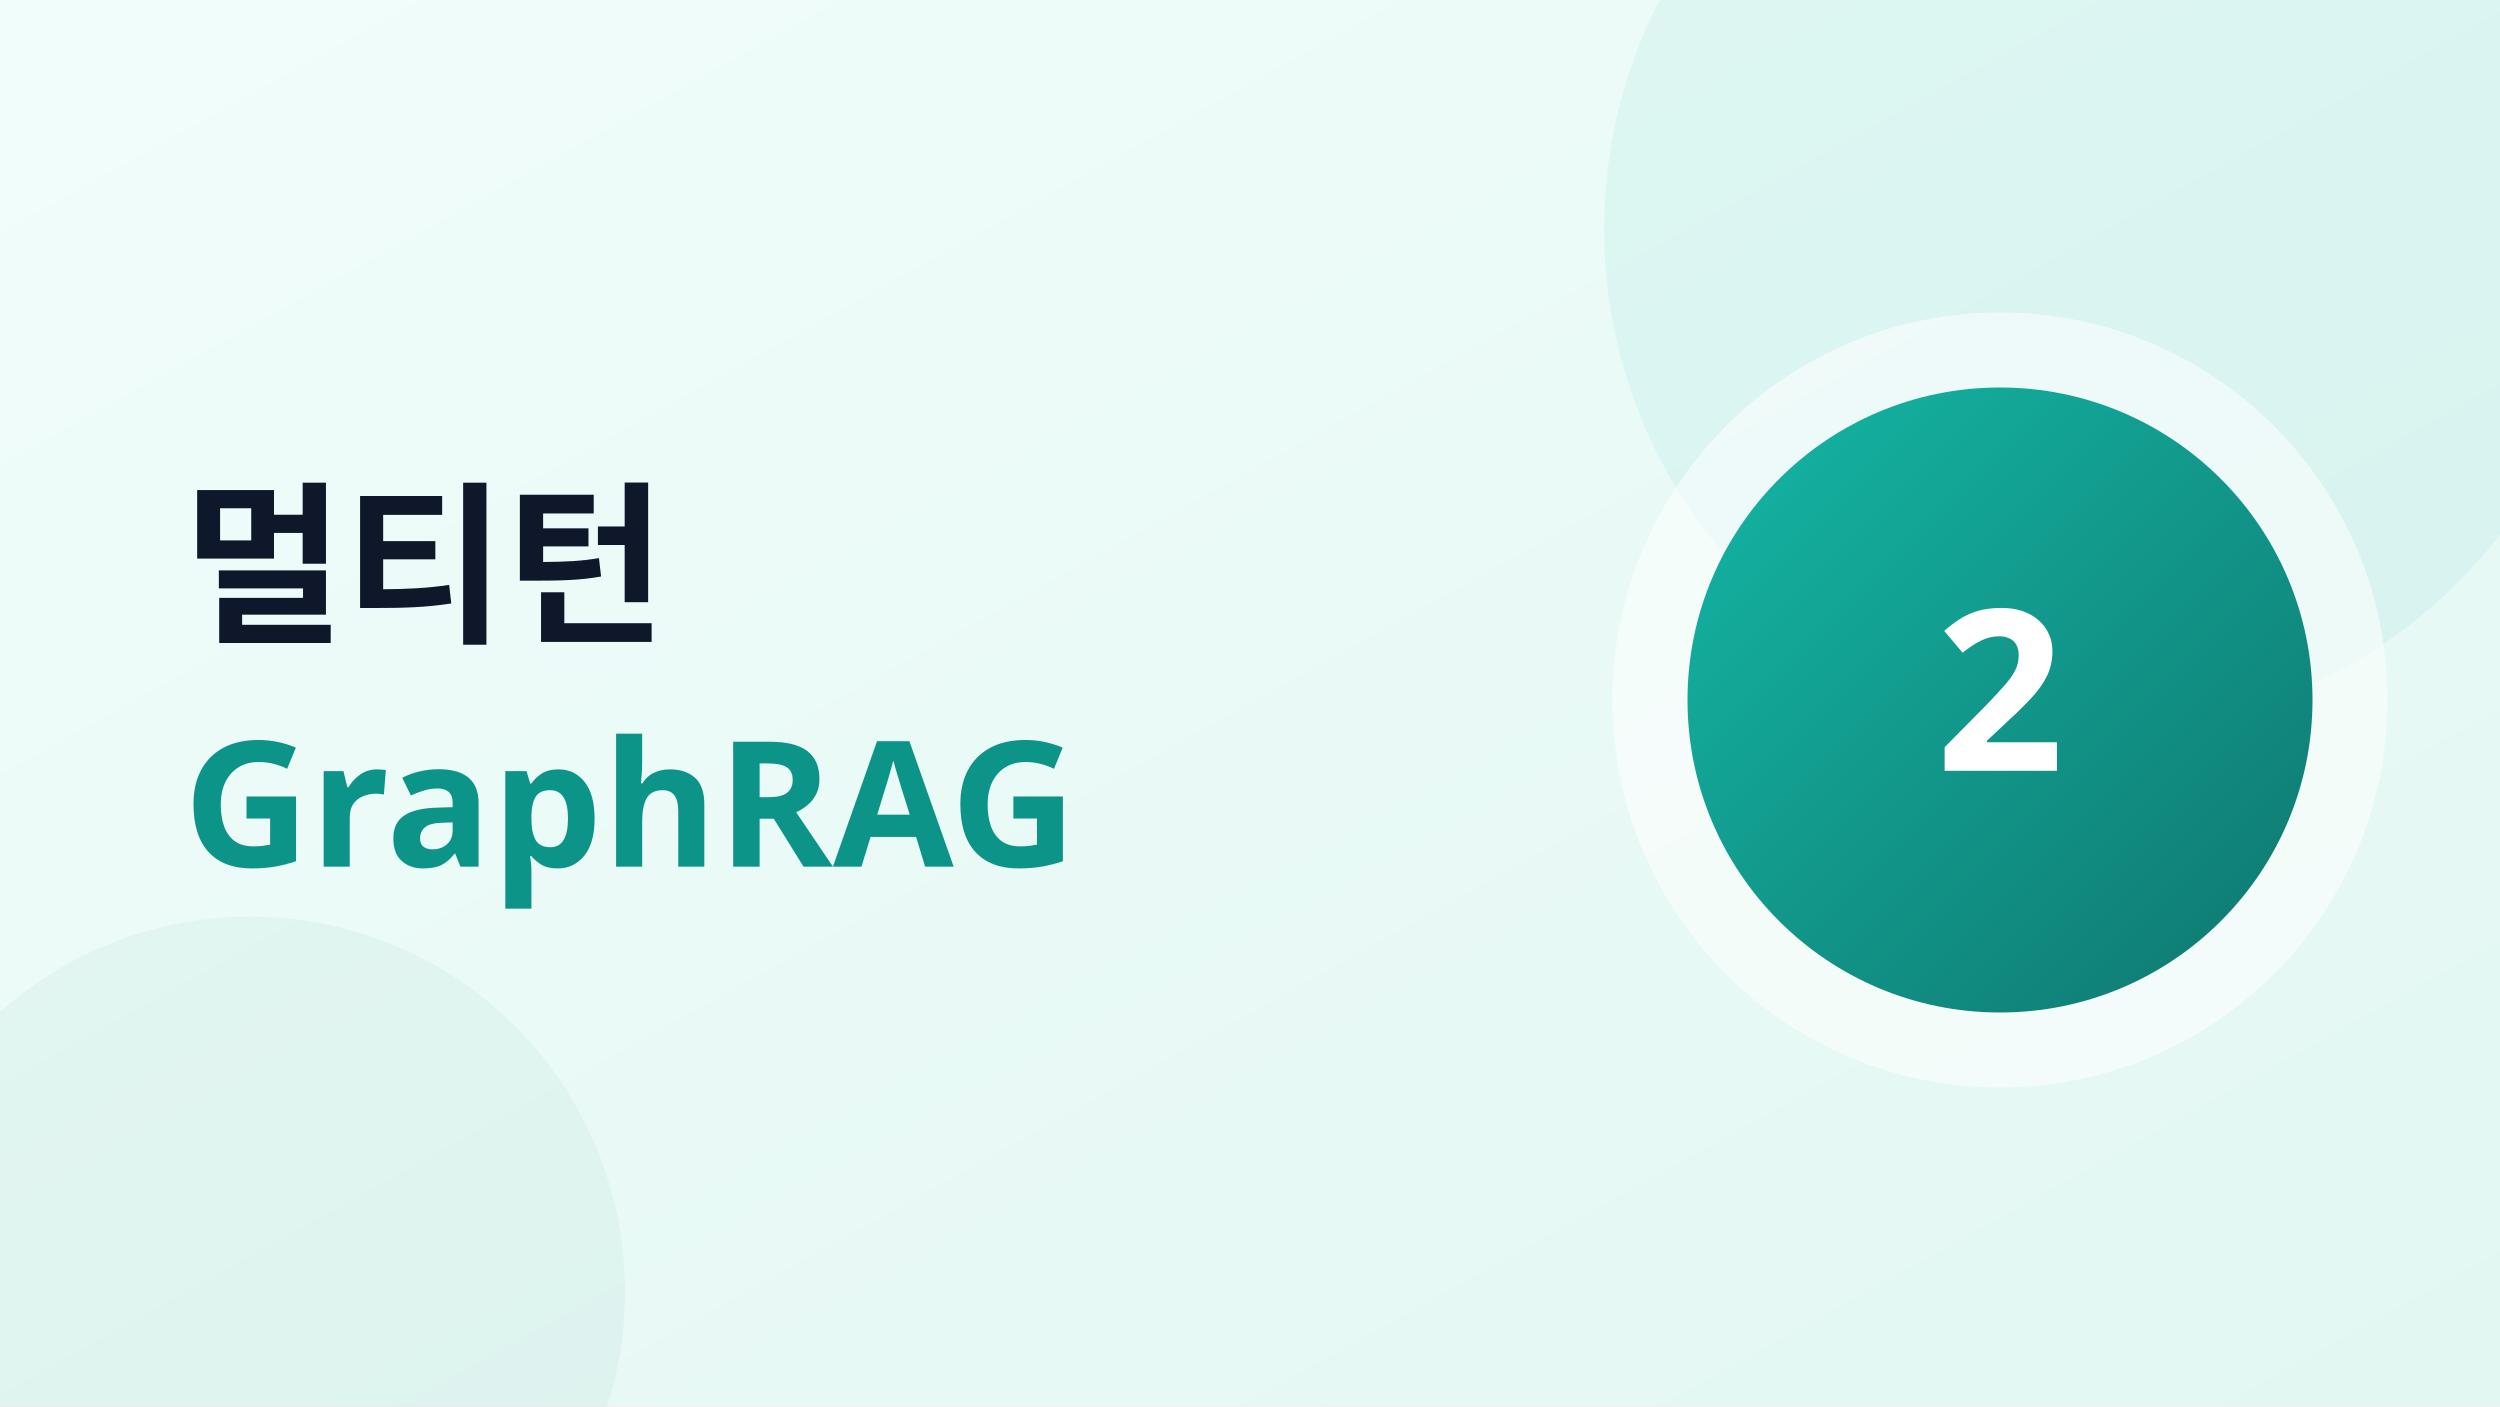
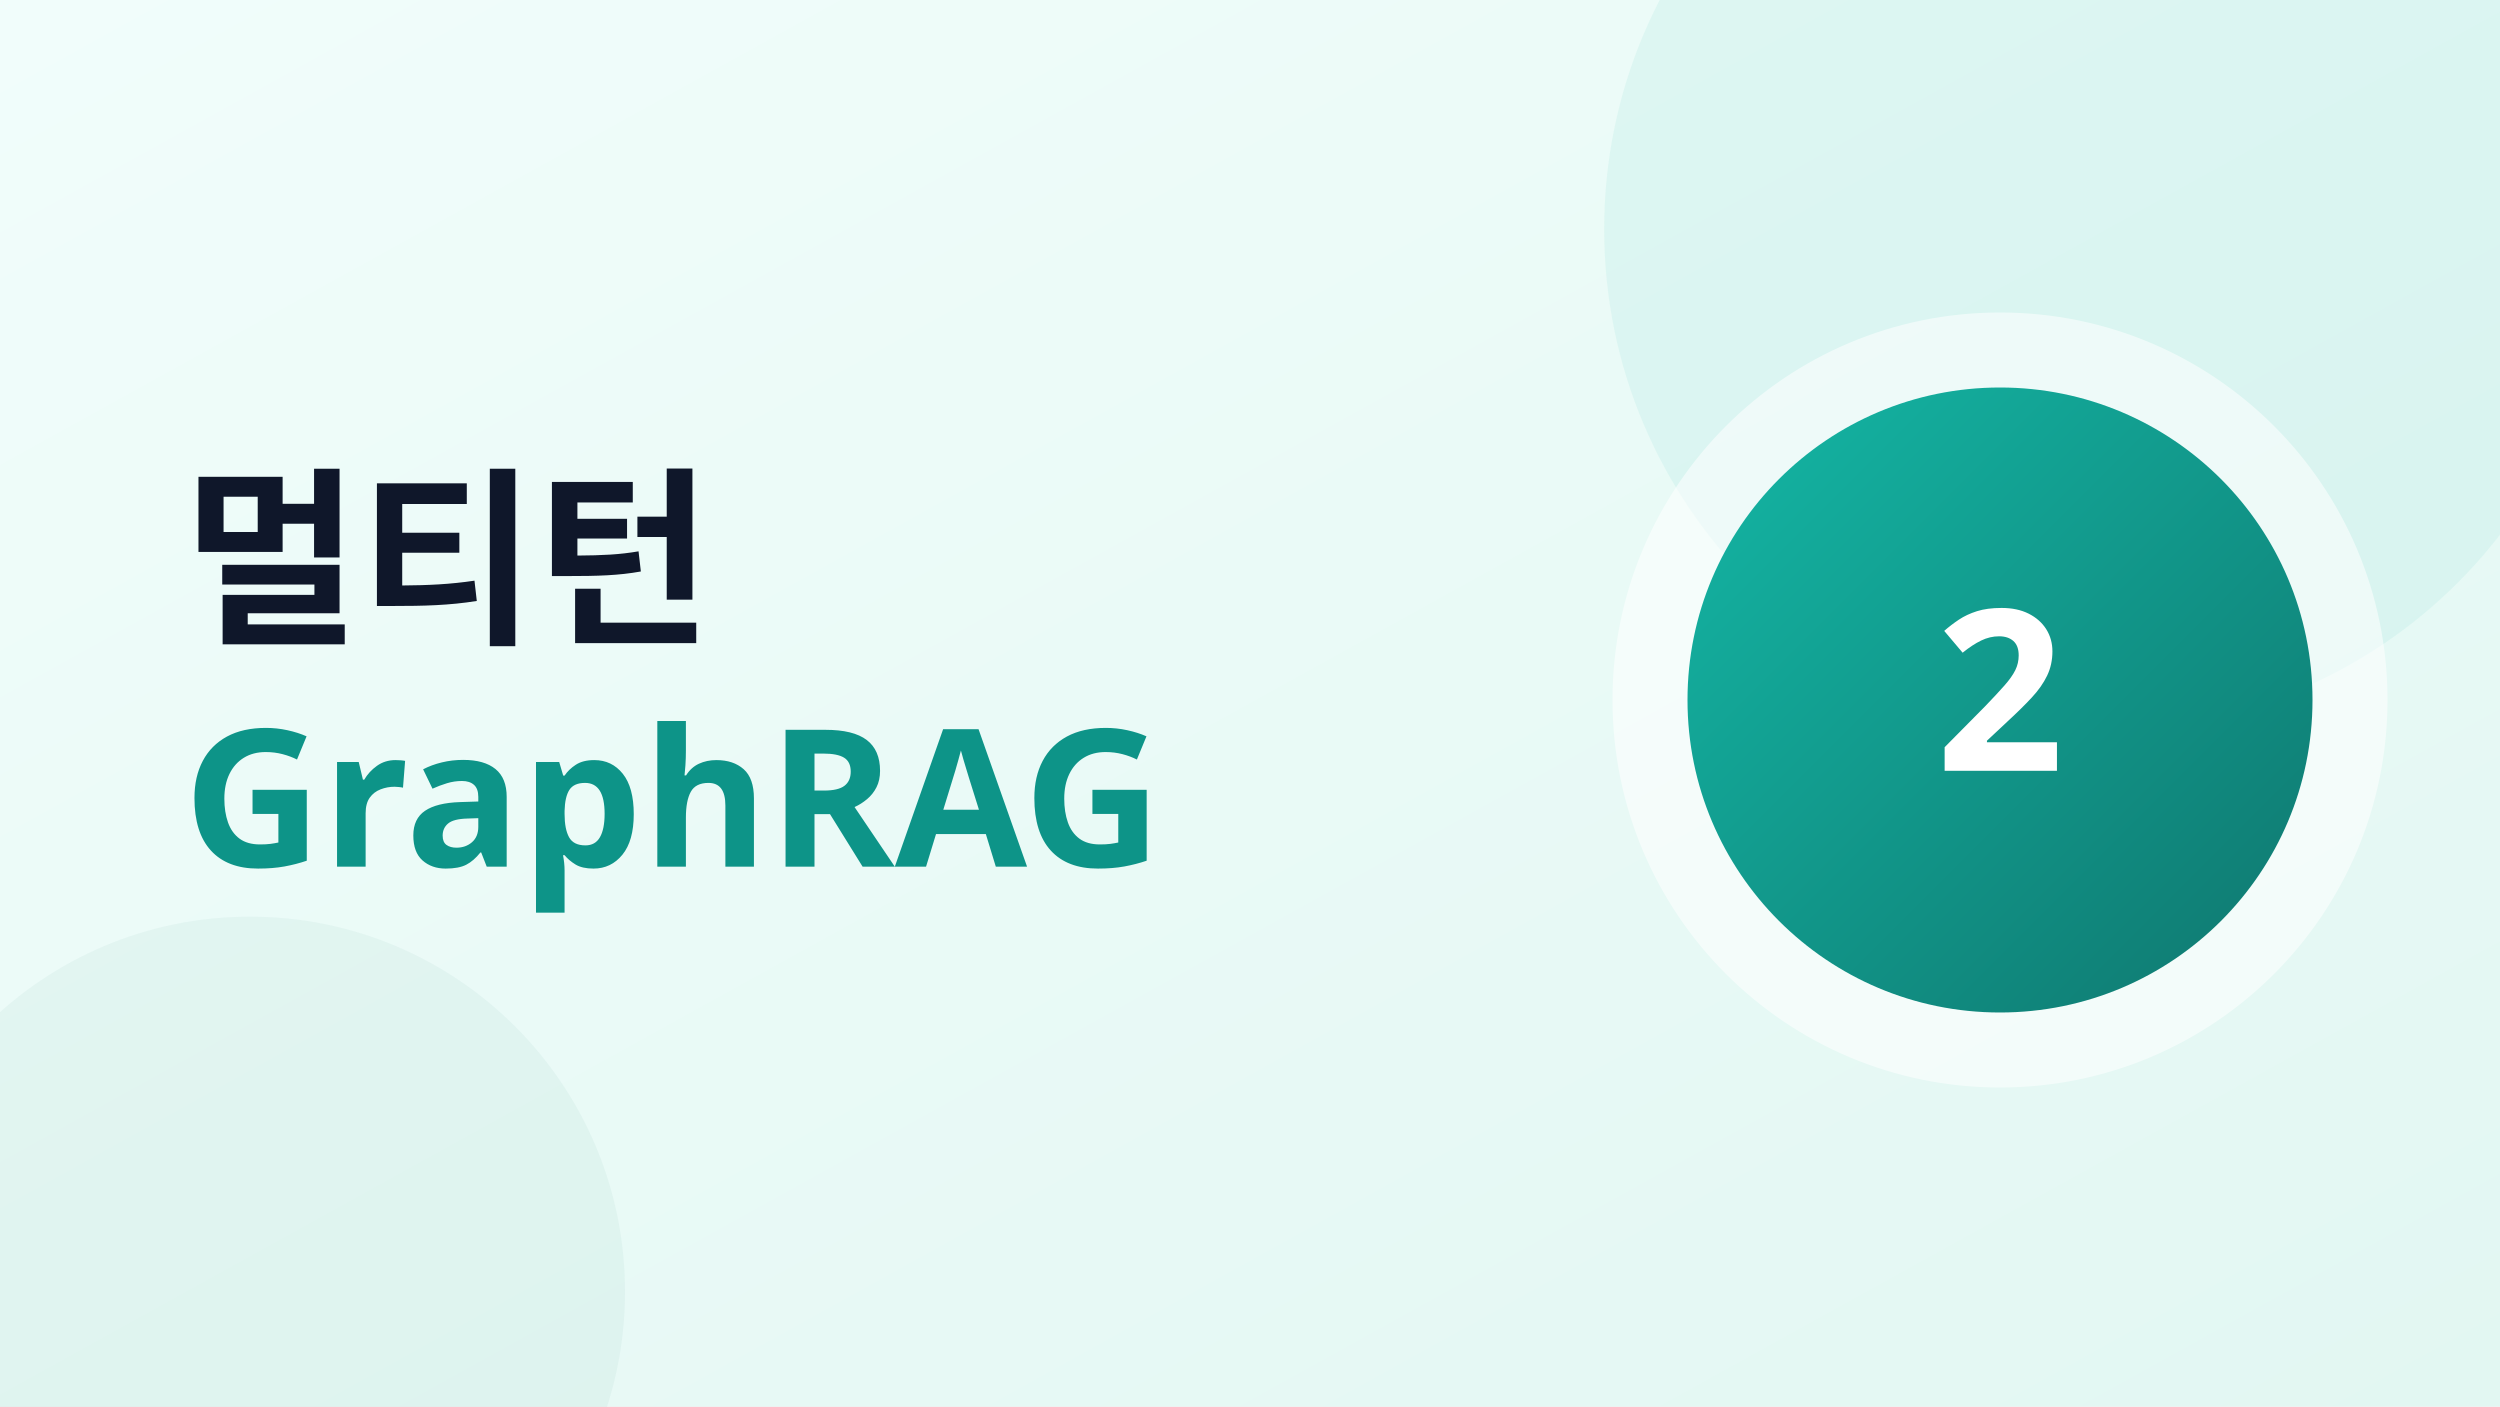
<svg xmlns="http://www.w3.org/2000/svg" viewBox="0 0 1200 675" role="img" aria-label="TECH NOTE · 온톨로지 2편 — 멀티턴 GraphRAG">
  <defs>
    <linearGradient id="bg" x1="0" y1="0" x2="1" y2="1">
      <stop offset="0" stop-color="#f1fdfb" />
      <stop offset="1" stop-color="#e2f7f2" />
    </linearGradient>
    <linearGradient id="badge" x1="0" y1="0" x2="1" y2="1">
      <stop offset="0" stop-color="#14b8a6" />
      <stop offset="1" stop-color="#0f766e" />
    </linearGradient>
  </defs>
  <rect width="1200" height="675" fill="url(#bg)" />
  <circle cx="1010" cy="110" r="240" fill="#14b8a6" opacity="0.07" />
  <circle cx="120" cy="620" r="180" fill="#0f766e" opacity="0.05" />
-   <text x="88" y="302" font-family="Pretendard,'Pretendard Variable','Malgun Gothic','Apple SD Gothic Neo','Noto Sans KR',sans-serif" font-size="84" font-weight="800" fill="#0f172a">멀티턴</text>
-   <text x="88" y="416" font-family="Pretendard,'Pretendard Variable','Malgun Gothic','Apple SD Gothic Neo','Noto Sans KR',sans-serif" font-size="84" font-weight="800" fill="#0d9488">GraphRAG</text>
+   <text x="88" y="302" font-family="Pretendard,'Pretendard Variable','Malgun Gothic','Apple SD Gothic Neo','Noto Sans KR',sans-serif" font-size="92" font-weight="800" fill="#0f172a">멀티턴</text>
+   <text x="88" y="416" font-family="Pretendard,'Pretendard Variable','Malgun Gothic','Apple SD Gothic Neo','Noto Sans KR',sans-serif" font-size="92" font-weight="800" fill="#0d9488">GraphRAG</text>
  <circle cx="960" cy="336" r="186" fill="#ffffff" opacity="0.55" />
  <circle cx="960" cy="336" r="150" fill="url(#badge)" />
  <text x="960" y="370" text-anchor="middle" font-family="Pretendard,'Pretendard Variable','Malgun Gothic','Apple SD Gothic Neo','Noto Sans KR',sans-serif" font-size="108" font-weight="800" fill="#ffffff">2</text>
</svg>
